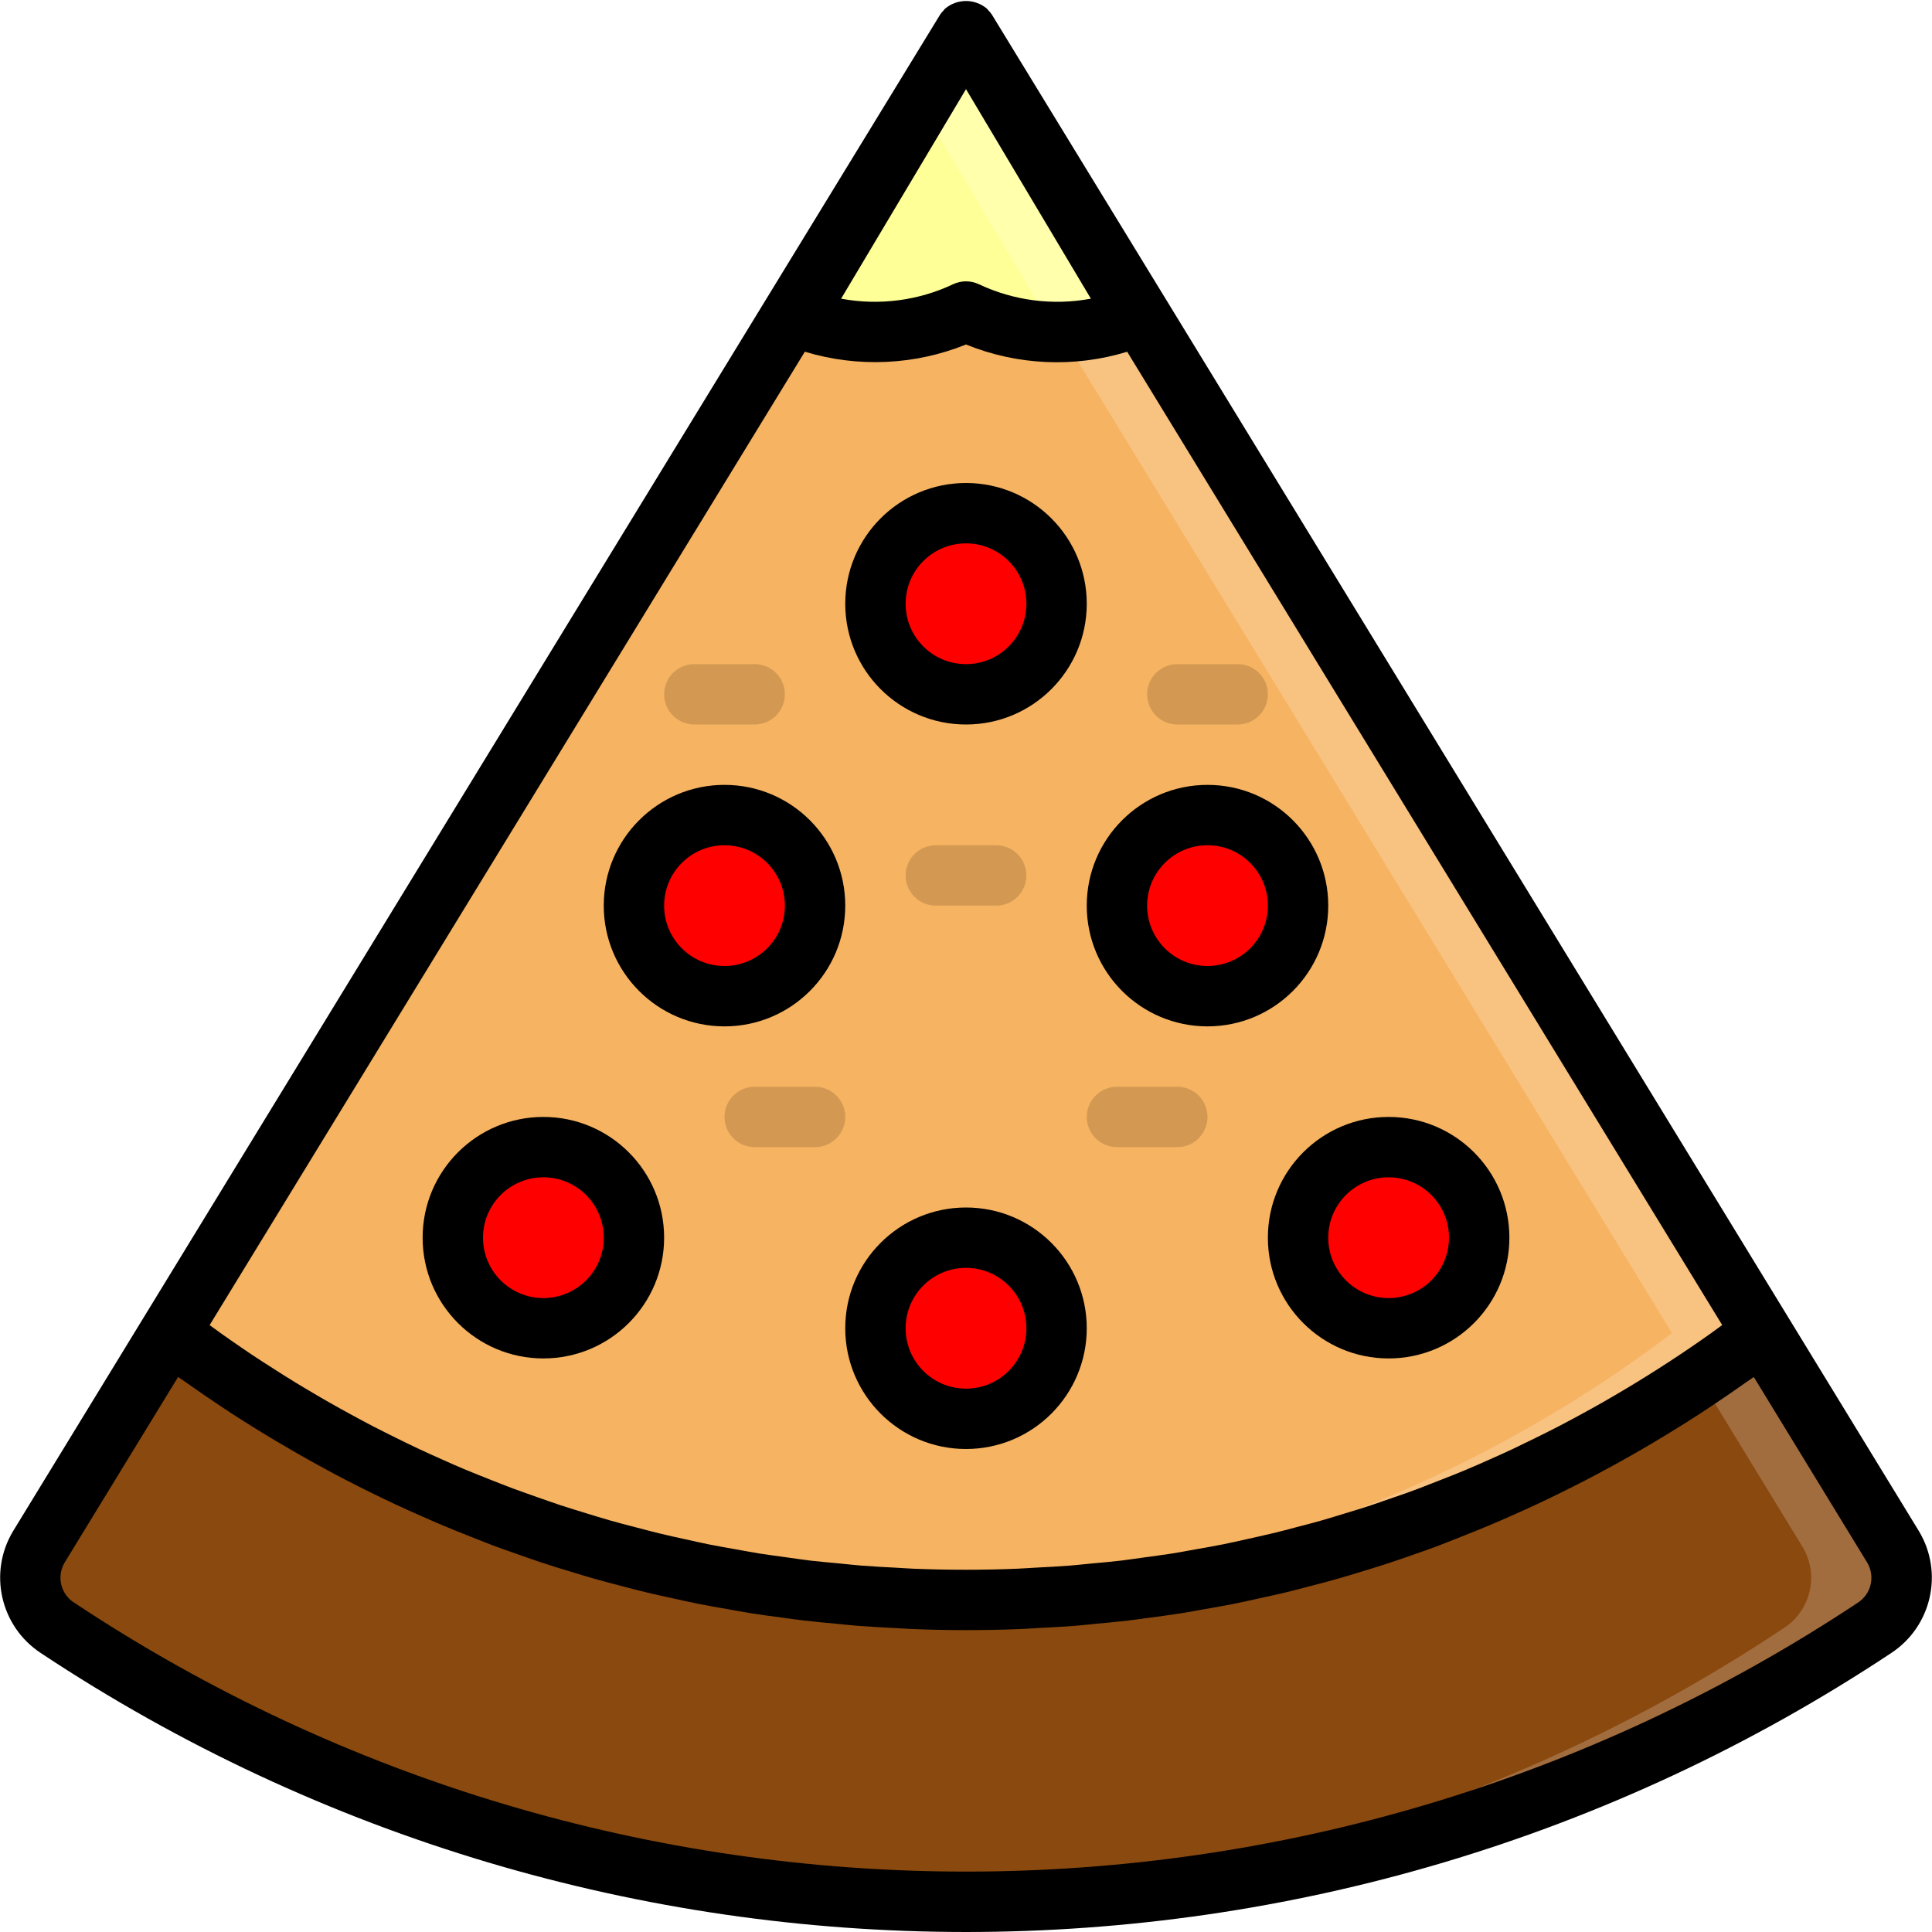
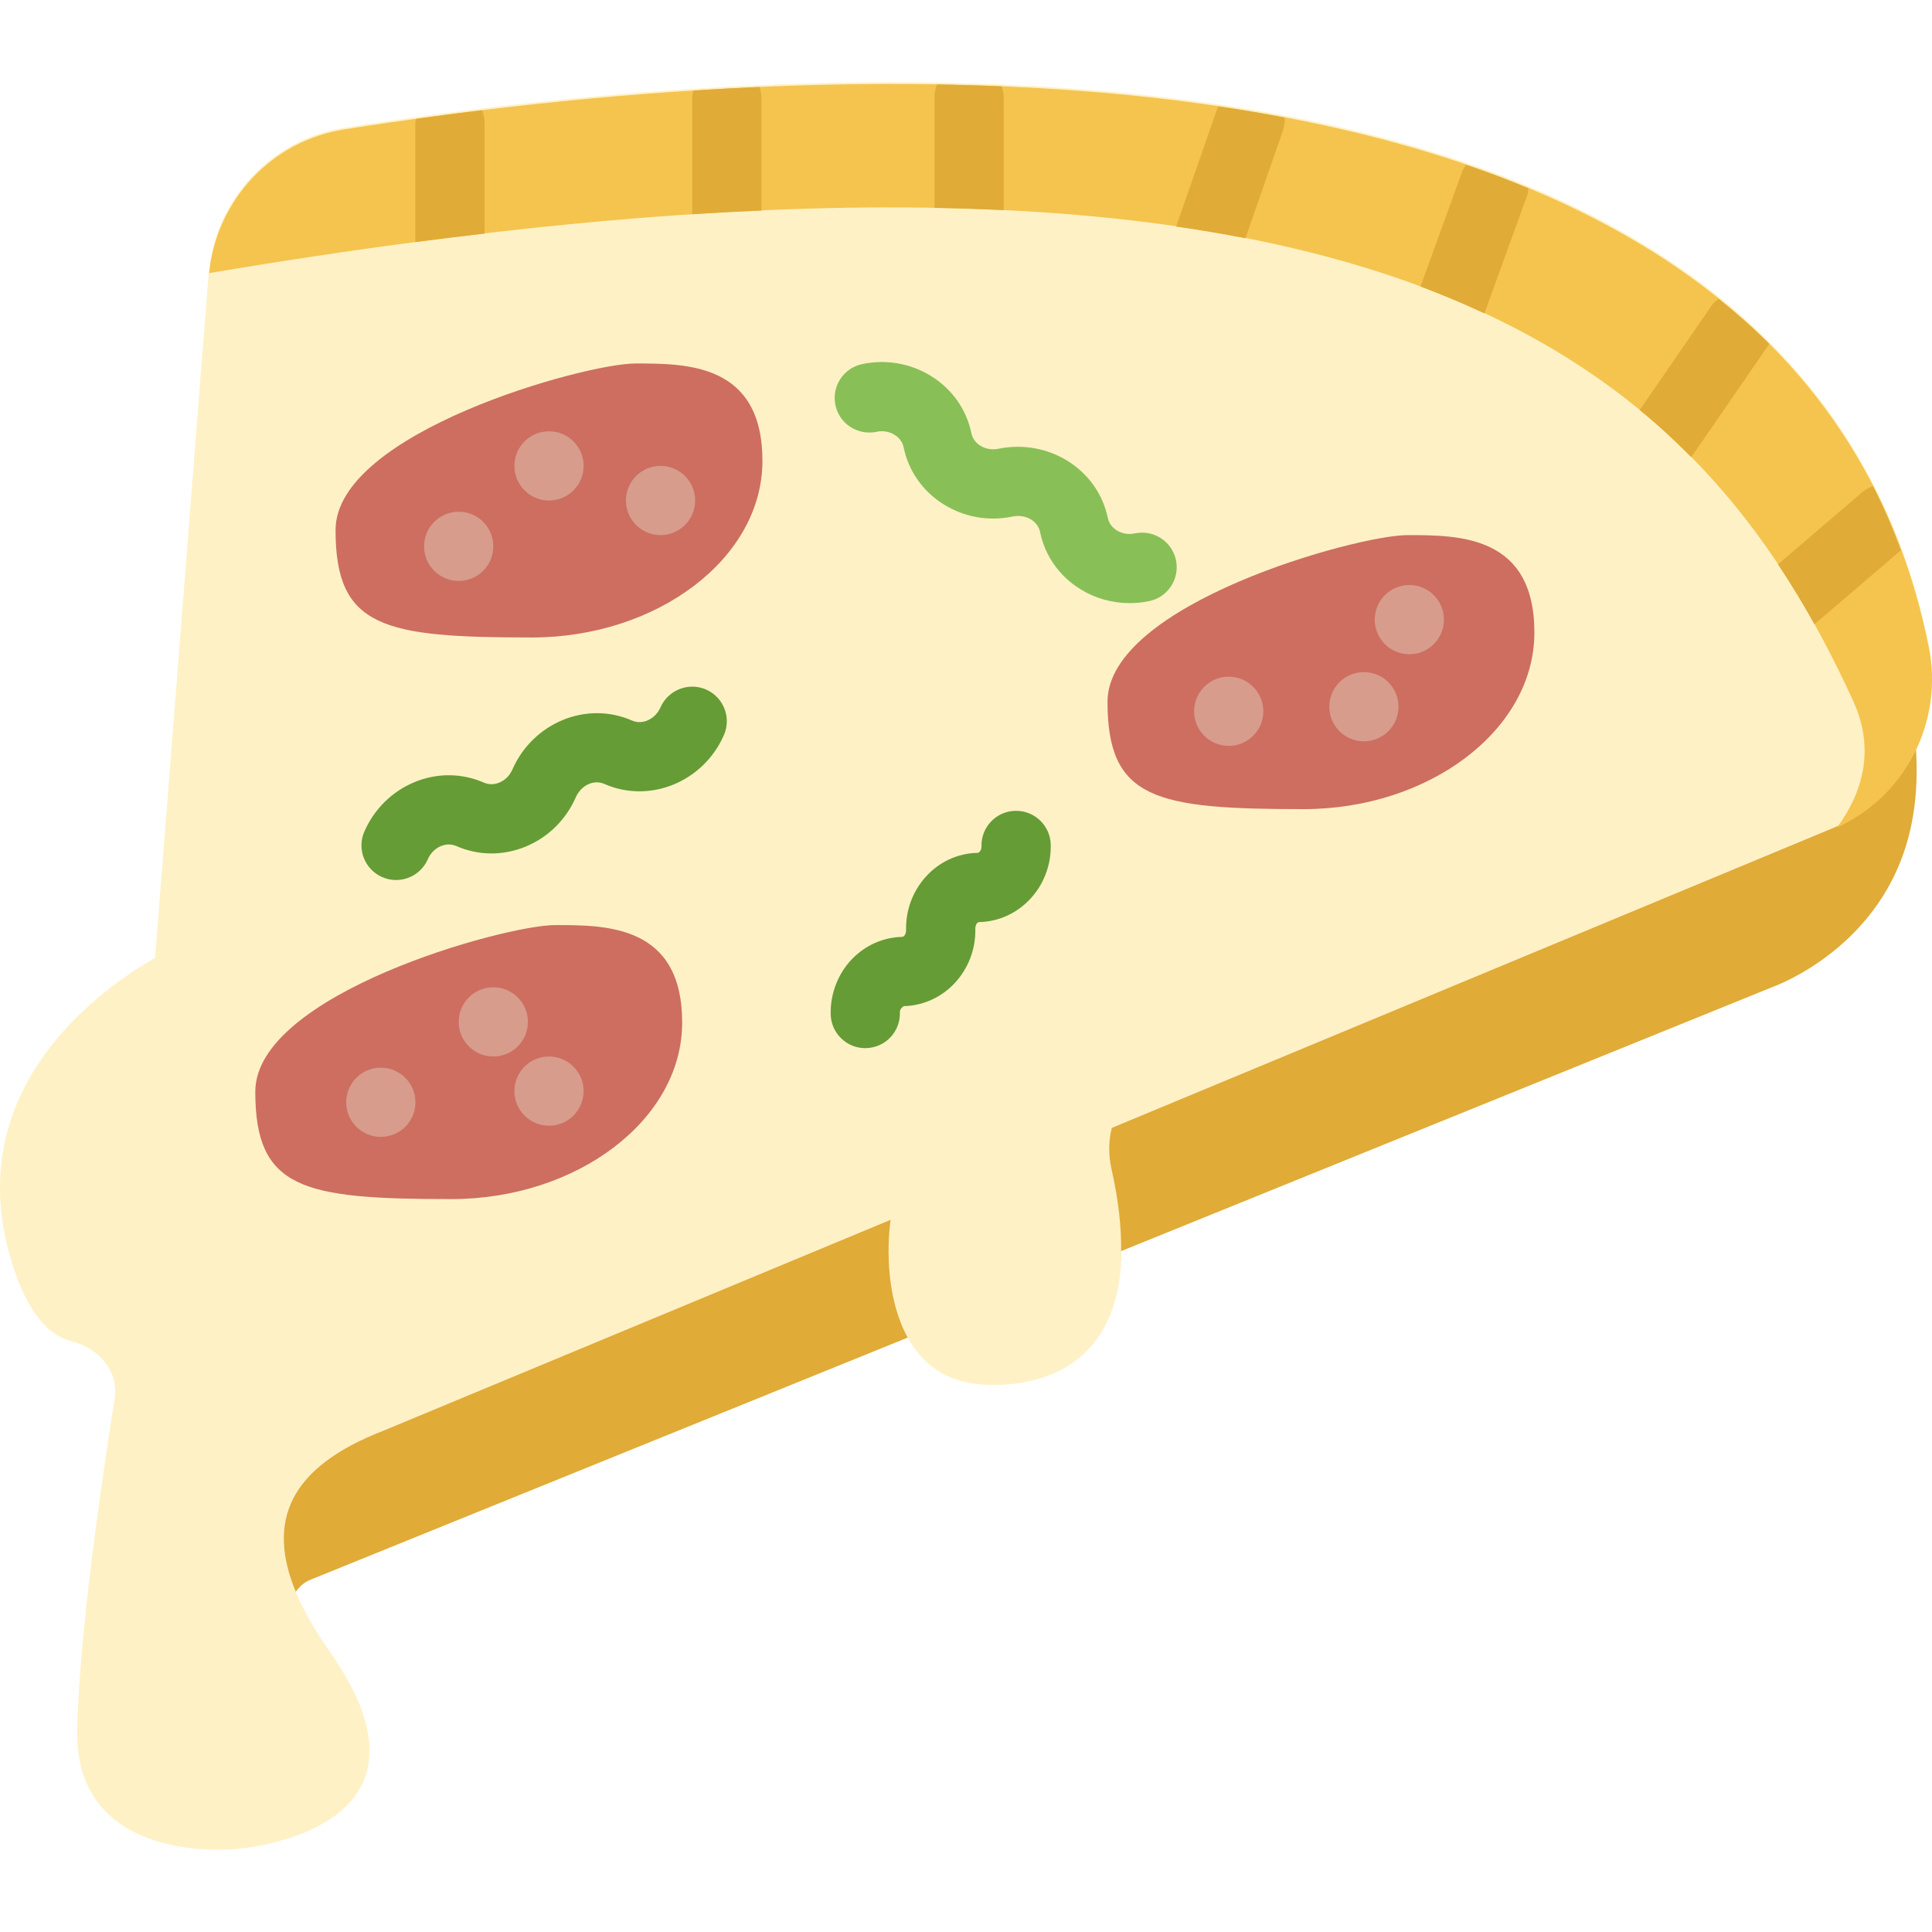
- <svg xmlns="http://www.w3.org/2000/svg" viewBox="0 0 64 64">
-   <defs>
-     <style>.cls-1{fill:#8a490e;}.cls-2{fill:#a16d3e;}.cls-3{fill:#f6b361;}.cls-4{fill:#f8c281;}.cls-5{fill:#ffff97;}.cls-6{fill:#ffffac;}.cls-7{fill:red;}.cls-8{fill:#d39953;}</style>
-   </defs>
-   <g data-name="Layer 25" id="Layer_25">
-     <path class="cls-1" d="M32,53A43.539,43.539,0,0,1,5.615,44.16L1.288,51.239a1.983,1.983,0,0,0,.627,2.693,54.441,54.441,0,0,0,60.17,0,1.983,1.983,0,0,0,.627-2.693L58.385,44.16A43.539,43.539,0,0,1,32,53Z" />
-     <path class="cls-2" d="M62.712,51.239,58.385,44.16c-.681.516-1.382,1.006-2.094,1.483l3.421,5.6a1.983,1.983,0,0,1-.627,2.693A53.965,53.965,0,0,1,30.5,62.972c.5.013,1,.028,1.5.028a54.008,54.008,0,0,0,30.085-9.068A1.983,1.983,0,0,0,62.712,51.239Z" />
-     <path class="cls-3" d="M58.385,44.16a43.8,43.8,0,0,1-52.77,0L26.206,10.48,32,1l5.794,9.48Z" />
-     <path class="cls-4" d="M37.794,10.48,32,1,30.5,3.454l4.294,7.026L55.385,44.16A43.523,43.523,0,0,1,30.5,52.969c.5.017,1,.031,1.5.031a43.547,43.547,0,0,0,26.385-8.84Z" />
-     <path class="cls-5" d="M37.65,10.48A6.88,6.88,0,0,1,35,11a6.986,6.986,0,0,1-3-.68A6.986,6.986,0,0,1,29,11a6.88,6.88,0,0,1-2.65-.52L32,1Z" />
-     <path class="cls-6" d="M32,1,30.5,3.517l4.15,6.963a6.757,6.757,0,0,1-1.143.353,6.92,6.92,0,0,0,4.143-.353Z" />
-     <path d="M63.565,50.718l-4.327-7.079L32.867.5,32.859.488h0L32.854.479a.792.792,0,0,0-.111-.132c-.017-.019-.03-.042-.048-.059a1.075,1.075,0,0,0-1.39,0c-.019.018-.033.042-.051.062a.849.849,0,0,0-.108.129l-.005.008h0L31.133.5,4.762,43.639.435,50.718a2.989,2.989,0,0,0,.924,4.046,55.445,55.445,0,0,0,61.282,0A2.989,2.989,0,0,0,63.565,50.718ZM56.7,44.15c-.224.159-.448.316-.674.47q-.366.251-.737.492c-.232.151-.465.3-.7.447s-.495.306-.745.455-.478.284-.719.421-.5.282-.755.42-.489.265-.735.392-.513.261-.771.388-.5.245-.747.362-.521.239-.782.355-.508.226-.764.333-.529.217-.8.322-.512.2-.77.3-.544.2-.817.292-.516.182-.775.268c-.276.09-.554.175-.832.26-.26.079-.52.161-.781.235-.284.081-.569.155-.855.229-.259.068-.518.139-.778.2-.292.071-.587.133-.88.2-.258.057-.515.116-.774.168-.3.061-.609.113-.914.167-.252.045-.5.093-.756.134-.318.05-.638.091-.958.135-.244.033-.486.07-.731.1-.336.04-.674.07-1.012.1-.231.022-.461.049-.693.067-.375.03-.754.048-1.131.068-.2.01-.391.026-.587.034Q32.869,52,32,52t-1.731-.034c-.2-.008-.391-.024-.587-.034-.377-.02-.756-.038-1.131-.068-.232-.018-.462-.045-.693-.067-.338-.032-.676-.062-1.012-.1-.245-.029-.488-.066-.732-.1-.319-.044-.639-.085-.957-.135-.253-.041-.5-.089-.757-.134-.3-.054-.61-.106-.913-.167-.259-.052-.516-.111-.774-.168-.293-.065-.588-.127-.88-.2-.26-.063-.519-.134-.778-.2-.286-.074-.571-.148-.855-.229-.261-.074-.521-.156-.781-.235-.278-.085-.556-.17-.832-.26-.259-.086-.517-.178-.775-.268-.273-.1-.546-.191-.817-.292s-.514-.2-.77-.3-.531-.211-.8-.322-.51-.22-.764-.333-.523-.233-.782-.355-.5-.239-.748-.362-.514-.255-.769-.387-.492-.26-.736-.393-.505-.277-.755-.42-.48-.279-.719-.421-.5-.3-.745-.455-.467-.3-.7-.447-.493-.325-.737-.492c-.226-.154-.45-.311-.674-.47-.118-.084-.235-.17-.352-.256L26.661,11.651A8.039,8.039,0,0,0,32,11.412a7.985,7.985,0,0,0,5.339.24L57.05,43.894C56.933,43.98,56.816,44.066,56.7,44.15ZM36.137,9.894a6.07,6.07,0,0,1-3.709-.478,1,1,0,0,0-.856,0,6.073,6.073,0,0,1-3.709.478L32,2.953ZM61.529,53.1a53.442,53.442,0,0,1-59.058,0,.981.981,0,0,1-.329-1.34L5.9,45.614c.105.075.213.145.318.219.222.158.446.312.671.465q.4.275.811.541c.228.148.458.293.688.437q.411.256.824.5.352.208.706.411c.279.159.558.314.84.466q.358.2.72.383.423.219.851.428c.245.121.491.24.738.355.287.135.575.264.865.392.249.11.5.22.749.325.292.123.585.24.879.356.253.1.507.2.762.3.3.11.594.215.893.319.256.09.512.18.771.265.3.1.6.191.909.284.259.079.517.159.778.233.308.088.618.168.929.249.259.068.517.138.777.2.316.076.633.144.951.214.26.056.518.116.779.168.324.065.651.121.976.178.257.046.512.094.769.135.337.054.676.1,1.014.143.251.034.5.073.752.1.356.043.715.074,1.074.108.235.022.469.049.7.068.4.031.8.051,1.2.072.2.01.4.026.6.034Q31.093,54,32,54t1.807-.036c.2-.008.4-.024.595-.034.4-.021.8-.041,1.2-.072.235-.018.469-.046.7-.068.359-.034.718-.065,1.075-.108.252-.029.5-.068.752-.1.338-.045.677-.089,1.014-.143.257-.041.512-.089.769-.135.325-.057.652-.113.976-.178.261-.052.519-.112.779-.168.318-.07.635-.138.951-.214.26-.063.518-.133.777-.2.311-.081.621-.161.929-.249.261-.074.519-.154.778-.233.3-.093.608-.185.909-.284.259-.085.515-.175.771-.265.3-.1.6-.209.893-.319.255-.1.508-.2.761-.3.295-.117.588-.234.88-.357.251-.105.5-.214.749-.324.289-.129.578-.258.865-.393.247-.115.493-.234.738-.355q.427-.21.851-.428.361-.187.72-.383c.282-.152.561-.307.84-.466q.354-.2.706-.411.414-.246.824-.5c.23-.144.46-.289.688-.437q.408-.266.811-.541c.225-.153.449-.307.671-.465.105-.074.213-.144.318-.219l3.756,6.147A.981.981,0,0,1,61.529,53.1Z" />
-     <circle class="cls-7" cx="32" cy="20" r="3" />
-     <path d="M32,24a4,4,0,1,1,4-4A4,4,0,0,1,32,24Zm0-6a2,2,0,1,0,2,2A2,2,0,0,0,32,18Z" />
-     <circle class="cls-7" cx="18" cy="41" r="3" />
-     <path d="M18,45a4,4,0,1,1,4-4A4,4,0,0,1,18,45Zm0-6a2,2,0,1,0,2,2A2,2,0,0,0,18,39Z" />
-     <circle class="cls-7" cx="46" cy="41" r="3" />
-     <path d="M46,45a4,4,0,1,1,4-4A4,4,0,0,1,46,45Zm0-6a2,2,0,1,0,2,2A2,2,0,0,0,46,39Z" />
-     <circle class="cls-7" cx="32" cy="44" r="3" />
-     <path d="M32,48a4,4,0,1,1,4-4A4,4,0,0,1,32,48Zm0-6a2,2,0,1,0,2,2A2,2,0,0,0,32,42Z" />
-     <circle class="cls-7" cx="24" cy="30" r="3" />
-     <path d="M24,34a4,4,0,1,1,4-4A4,4,0,0,1,24,34Zm0-6a2,2,0,1,0,2,2A2,2,0,0,0,24,28Z" />
-     <circle class="cls-7" cx="40" cy="30" r="3" />
-     <path d="M40,34a4,4,0,1,1,4-4A4,4,0,0,1,40,34Zm0-6a2,2,0,1,0,2,2A2,2,0,0,0,40,28Z" />
-     <path class="cls-8" d="M27,38H25a1,1,0,0,1,0-2h2a1,1,0,0,1,0,2Z" />
-     <path class="cls-8" d="M39,38H37a1,1,0,0,1,0-2h2a1,1,0,0,1,0,2Z" />
-     <path class="cls-8" d="M33,30H31a1,1,0,0,1,0-2h2a1,1,0,0,1,0,2Z" />
-     <path class="cls-8" d="M25,24H23a1,1,0,0,1,0-2h2a1,1,0,0,1,0,2Z" />
-     <path class="cls-8" d="M41,24H39a1,1,0,0,1,0-2h2a1,1,0,0,1,0,2Z" />
+ <svg xmlns="http://www.w3.org/2000/svg" version="1.1" id="Capa_1" x="0px" y="0px" viewBox="0 0 55.821 55.821" style="enable-background:new 0 0 55.821 55.821;" xml:space="preserve">
+   <g>
+     <path style="fill:#FFF1C6;" d="M55.729,18.653C51.876-0.621,22.861,1.658,9.95,3.689C7.804,4.027,6.181,5.8,6.023,7.967   L4.481,27.674c-1.513,0.865-5.584,3.705-4.198,8.602c0.446,1.574,1.078,2.3,1.783,2.477c0.794,0.199,1.371,0.862,1.244,1.671   c-0.402,2.55-1.031,6.92-1.079,9.575c-0.071,3.925,4.567,3.425,4.567,3.425s6.437-0.428,2.727-5.709   c-2.049-2.916-1.871-5.046,1.537-6.372l14.673-6.101c-0.2,1.443-0.034,4.58,2.643,4.761c1.847,0.125,4.995-0.666,3.737-6.226   c-0.091-0.401-0.088-0.809,0.007-1.191l20.82-8.656C55.013,23.069,56.169,20.854,55.729,18.653z" />
+     <path style="fill:#E0AB36;" d="M8.96,45.647c-0.178,0.072-0.309,0.199-0.415,0.344c-0.849-2.045-0.18-3.599,2.515-4.647   l14.673-6.101c-0.12,0.862-0.104,2.325,0.494,3.404L8.96,45.647z M54.734,25.294c-1.142,2.372-3.455,3.199-3.529,3.227   l-18.812,7.627c0.007-0.675-0.071-1.452-0.279-2.37c-0.091-0.401-0.088-0.809,0.007-1.19l20.82-8.656   c1.101-0.458,1.932-1.303,2.414-2.32C55.45,22.986,55.251,24.222,54.734,25.294z" />
+     <g>
+       <path style="fill:#F4C44E;" d="M55.729,18.703C51.876-0.572,22.861,1.707,9.95,3.738C7.846,4.069,6.254,5.783,6.043,7.892    c34.133-5.768,43.006,2.534,47.504,12.368c0.646,1.412,0.254,2.668-0.469,3.648C55.06,23.006,56.158,20.852,55.729,18.703z" />
+     </g>
+     <path style="fill:#E0AB36;" d="M12,3.542v3.452c0.682-0.09,1.341-0.167,2-0.244V3.542c0-0.127-0.029-0.246-0.072-0.358   c-0.662,0.08-1.292,0.165-1.906,0.25C12.018,3.471,12,3.503,12,3.542z" />
+     <path style="fill:#E0AB36;" d="M20,2.798v3.393c0.683-0.045,1.345-0.078,2-0.107V2.798c0-0.102-0.03-0.194-0.058-0.286   c-0.644,0.028-1.278,0.064-1.906,0.104C20.025,2.678,20,2.734,20,2.798z" />
+     <path style="fill:#E0AB36;" d="M27,2.798v3.208c0.685,0.012,1.35,0.035,2,0.067V2.798c0-0.108-0.03-0.208-0.062-0.305   c-0.623-0.026-1.246-0.043-1.866-0.054C27.029,2.551,27,2.671,27,2.798z" />
+     <path style="fill:#E0AB36;" d="M35.204,3.075c-0.007,0.018-0.022,0.03-0.028,0.048l-1.193,3.423c0.69,0.1,1.358,0.212,2,0.338   l1.082-3.103c0.044-0.127,0.059-0.257,0.052-0.383C36.484,3.278,35.847,3.17,35.204,3.075z" />
+     <path style="fill:#E0AB36;" d="M42.363,4.764c-0.039,0.061-0.087,0.114-0.113,0.185l-1.207,3.33   c0.648,0.242,1.259,0.503,1.845,0.776l1.241-3.424c0.023-0.063,0.019-0.127,0.029-0.19C43.573,5.197,42.973,4.973,42.363,4.764z" />
+     <path style="fill:#E0AB36;" d="M48.865,13.209l2.242-3.254c0.005-0.007,0.005-0.015,0.01-0.022   c-0.461-0.461-0.954-0.888-1.465-1.298c-0.068,0.057-0.14,0.109-0.192,0.186l-2.084,3.025   C47.908,12.282,48.401,12.738,48.865,13.209z" />
+     <path style="fill:#E0AB36;" d="M54.117,14.047c-0.108,0.04-0.213,0.091-0.305,0.17l-2.441,2.088   c0.377,0.566,0.727,1.143,1.053,1.731l2.497-2.136C54.682,15.256,54.419,14.635,54.117,14.047z" />
+     <path style="fill:#88C057;" d="M32.636,17.426c-0.502,0-0.994-0.138-1.423-0.404c-0.608-0.377-1.021-0.964-1.163-1.653   c-0.066-0.321-0.418-0.52-0.79-0.446c-0.689,0.146-1.397,0.021-1.989-0.347c-0.608-0.377-1.021-0.964-1.163-1.653   c-0.041-0.197-0.18-0.31-0.259-0.358c-0.154-0.096-0.342-0.13-0.53-0.087c-0.544,0.107-1.07-0.236-1.182-0.776   c-0.112-0.541,0.235-1.07,0.776-1.183c0.689-0.145,1.398-0.021,1.99,0.347c0.608,0.376,1.021,0.964,1.164,1.653   c0.041,0.197,0.179,0.31,0.258,0.358c0.153,0.095,0.341,0.128,0.53,0.087c1.45-0.291,2.863,0.599,3.153,2.001   c0.041,0.197,0.179,0.31,0.258,0.358c0.153,0.095,0.341,0.128,0.53,0.087c0.543-0.111,1.069,0.236,1.182,0.776   c0.112,0.541-0.235,1.07-0.776,1.183C33.014,17.408,32.824,17.426,32.636,17.426z" />
+     <path style="fill:#659C35;" d="M25,30.284c-0.542,0-0.987-0.434-0.999-0.978c-0.013-0.592,0.209-1.171,0.611-1.591   c0.388-0.404,0.905-0.634,1.457-0.646c0.046-0.001,0.113-0.077,0.11-0.193c-0.012-0.573,0.188-1.119,0.564-1.538   c0.393-0.438,0.927-0.686,1.505-0.697c0.046-0.001,0.113-0.077,0.11-0.193c-0.012-0.552,0.426-1.01,0.979-1.021   c0.007,0,0.015,0,0.022,0c0.542,0,0.988,0.434,1,0.979c0.026,1.207-0.902,2.21-2.068,2.236c-0.075,0.001-0.113,0.118-0.111,0.192   c0.026,1.207-0.902,2.21-2.068,2.236c-0.073,0.048-0.114,0.101-0.112,0.191c0.013,0.553-0.425,1.01-0.977,1.022   C25.015,30.284,25.008,30.284,25,30.284z" />
+     <path style="fill:#659C35;" d="M11.443,25.426c-0.134,0-0.271-0.027-0.402-0.085c-0.506-0.222-0.735-0.813-0.513-1.317   c0.285-0.647,0.794-1.152,1.436-1.421c0.658-0.276,1.376-0.272,2.022,0.011c0.186,0.081,0.356,0.033,0.442-0.003   c0.167-0.069,0.301-0.205,0.378-0.381c0.597-1.354,2.146-1.989,3.458-1.41c0.299,0.131,0.669-0.04,0.821-0.385   c0.223-0.505,0.816-0.732,1.318-0.512c0.505,0.223,0.735,0.813,0.512,1.318c-0.595,1.353-2.145,1.987-3.457,1.408   c-0.301-0.134-0.669,0.04-0.821,0.386c-0.284,0.646-0.794,1.151-1.436,1.42c-0.658,0.275-1.376,0.271-2.021-0.012   c-0.185-0.08-0.356-0.033-0.442,0.003c-0.167,0.07-0.301,0.206-0.378,0.382C12.194,25.204,11.828,25.426,11.443,25.426z" />
+     <path style="fill:#CD6E61;" d="M19.71,29.542c0,2.818-3.042,5.103-6.667,5.103c-4.292,0-5.667-0.285-5.667-3.103   s7.194-4.814,8.667-4.814S19.71,26.724,19.71,29.542z" />
+     <path style="fill:#CD6E61;" d="M22.029,13.316c0,2.818-3.042,5.103-6.667,5.103c-4.292,0-5.667-0.285-5.667-3.103   s7.194-4.814,8.667-4.814S22.029,10.498,22.029,13.316z" />
+     <path style="fill:#CD6E61;" d="M44.333,18.275c0,2.818-3.042,5.103-6.667,5.103c-4.292,0-5.667-0.285-5.667-3.103   s7.194-4.814,8.667-4.814S44.333,15.456,44.333,18.275z" />
+     <circle style="fill:#D79C8C;" cx="35.501" cy="20.551" r="1" />
+     <circle style="fill:#D79C8C;" cx="40.72" cy="17.903" r="1" />
+     <circle style="fill:#D79C8C;" cx="39.407" cy="20.419" r="1" />
+     <circle style="fill:#D79C8C;" cx="13.253" cy="15.785" r="1" />
+     <circle style="fill:#D79C8C;" cx="19.085" cy="14.461" r="1" />
+     <circle style="fill:#D79C8C;" cx="15.862" cy="13.461" r="1" />
+     <circle style="fill:#D79C8C;" cx="11.003" cy="31.848" r="1" />
+     <circle style="fill:#D79C8C;" cx="14.253" cy="29.525" r="1" />
+     <circle style="fill:#D79C8C;" cx="15.862" cy="31.525" r="1" />
  </g>
+   <g>
+ </g>
+   <g>
+ </g>
+   <g>
+ </g>
+   <g>
+ </g>
+   <g>
+ </g>
+   <g>
+ </g>
+   <g>
+ </g>
+   <g>
+ </g>
+   <g>
+ </g>
+   <g>
+ </g>
+   <g>
+ </g>
+   <g>
+ </g>
+   <g>
+ </g>
+   <g>
+ </g>
+   <g>
+ </g>
</svg>
